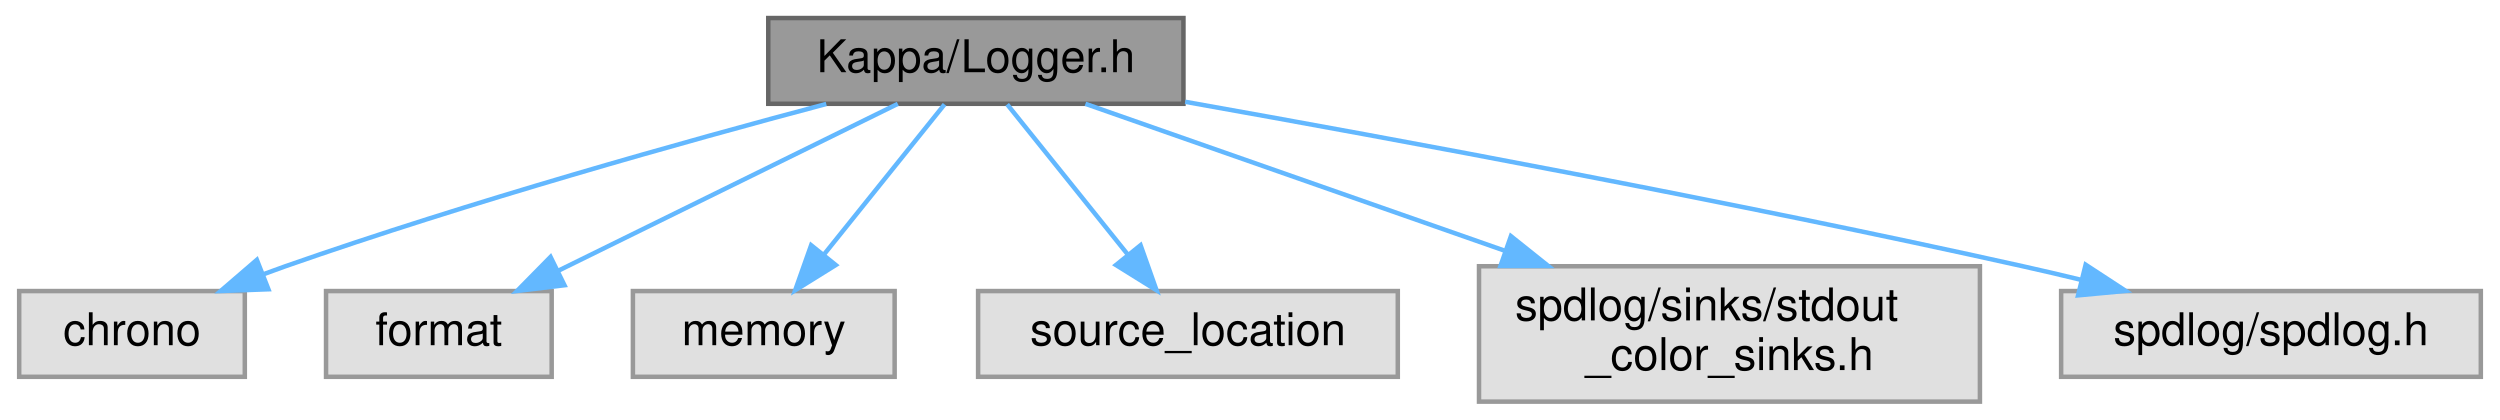
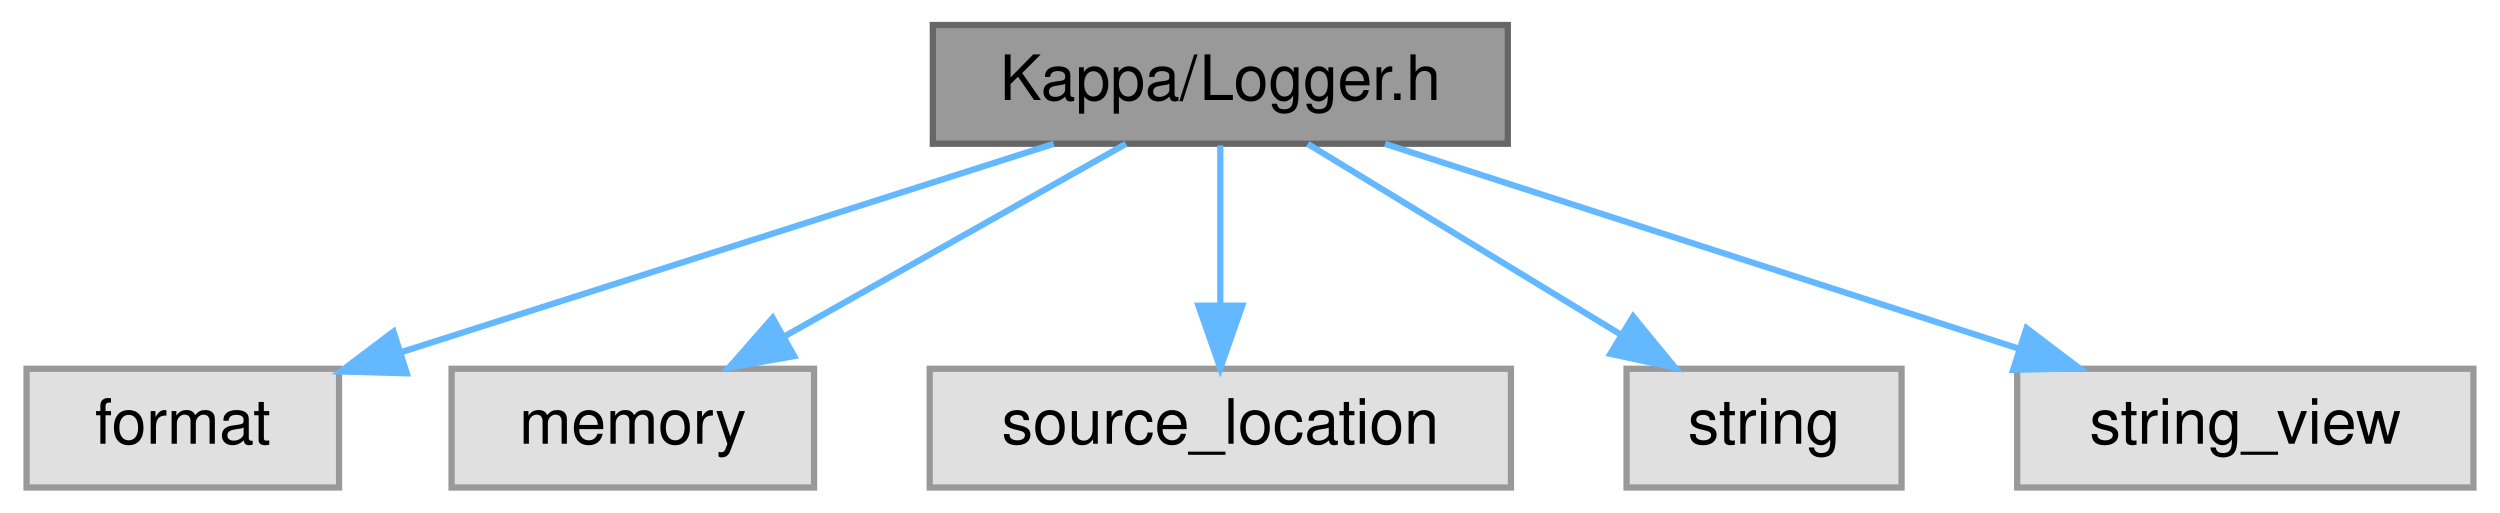
- <svg xmlns="http://www.w3.org/2000/svg" xmlns:xlink="http://www.w3.org/1999/xlink" width="554pt" height="93pt" viewBox="0.00 0.00 553.50 93.00">
-   <g id="graph0" class="graph" transform="scale(1 1) rotate(0) translate(4 89)">
+ <svg xmlns="http://www.w3.org/2000/svg" xmlns:xlink="http://www.w3.org/1999/xlink" width="400pt" height="82pt" viewBox="0.00 0.00 399.50 82.00">
+   <g id="graph0" class="graph" transform="scale(1 1) rotate(0) translate(4 78)">
    <g id="Node000001" class="node">
      <g id="a_Node000001">
        <a xlink:title=" ">
-           <polygon fill="#999999" stroke="#666666" points="258,-85 166,-85 166,-66 258,-66 258,-85" />
-           <text text-anchor="middle" x="212" y="-73" font-family="Helvetica,sans-Serif" font-size="10.00">Kappa/Logger.h</text>
+           <polygon fill="#999999" stroke="#666666" points="237,-74 145,-74 145,-55 237,-55 237,-74" />
+           <text text-anchor="middle" x="191" y="-62" font-family="Helvetica,sans-Serif" font-size="10.00">Kappa/Logger.h</text>
        </a>
      </g>
    </g>
    <g id="Node000002" class="node">
      <g id="a_Node000002">
        <a xlink:title=" ">
-           <polygon fill="#e0e0e0" stroke="#999999" points="50,-24.5 0,-24.5 0,-5.5 50,-5.5 50,-24.5" />
-           <text text-anchor="middle" x="25" y="-12.5" font-family="Helvetica,sans-Serif" font-size="10.00">chrono</text>
+           <polygon fill="#e0e0e0" stroke="#999999" points="50,-19 0,-19 0,0 50,0 50,-19" />
+           <text text-anchor="middle" x="25" y="-7" font-family="Helvetica,sans-Serif" font-size="10.00">format</text>
        </a>
      </g>
    </g>
    <g id="edge1_Node000001_Node000002" class="edge">
      <g id="a_edge1_Node000001_Node000002">
        <a xlink:title=" ">
-           <path fill="none" stroke="#63b8ff" d="M178.85,-65.96C147.63,-57.67 99.73,-44.26 59,-30 57.38,-29.43 55.73,-28.83 54.07,-28.21" />
-           <polygon fill="#63b8ff" stroke="#63b8ff" points="55.23,-24.9 44.64,-24.51 52.67,-31.42 55.23,-24.9" />
+           <path fill="none" stroke="#63b8ff" d="M164.33,-54.98C135.96,-45.93 90.98,-31.57 59.83,-21.62" />
+           <polygon fill="#63b8ff" stroke="#63b8ff" points="60.84,-18.27 50.24,-18.56 58.71,-24.94 60.84,-18.27" />
        </a>
      </g>
    </g>
    <g id="Node000003" class="node">
      <g id="a_Node000003">
        <a xlink:title=" ">
-           <polygon fill="#e0e0e0" stroke="#999999" points="118,-24.5 68,-24.5 68,-5.5 118,-5.5 118,-24.5" />
-           <text text-anchor="middle" x="93" y="-12.5" font-family="Helvetica,sans-Serif" font-size="10.00">format</text>
+           <polygon fill="#e0e0e0" stroke="#999999" points="126,-19 68,-19 68,0 126,0 126,-19" />
+           <text text-anchor="middle" x="97" y="-7" font-family="Helvetica,sans-Serif" font-size="10.00">memory</text>
        </a>
      </g>
    </g>
    <g id="edge2_Node000001_Node000003" class="edge">
      <g id="a_edge2_Node000001_Node000003">
        <a xlink:title=" ">
-           <path fill="none" stroke="#63b8ff" d="M194.7,-65.99C174.95,-56.29 142.45,-40.31 119.51,-29.03" />
-           <polygon fill="#63b8ff" stroke="#63b8ff" points="120.84,-25.79 110.32,-24.52 117.75,-32.07 120.84,-25.79" />
+           <path fill="none" stroke="#63b8ff" d="M175.9,-54.98C161.18,-46.69 138.58,-33.94 121.33,-24.22" />
+           <polygon fill="#63b8ff" stroke="#63b8ff" points="122.81,-21.03 112.38,-19.17 119.37,-27.13 122.81,-21.03" />
        </a>
      </g>
    </g>
    <g id="Node000004" class="node">
      <g id="a_Node000004">
        <a xlink:title=" ">
-           <polygon fill="#e0e0e0" stroke="#999999" points="194,-24.5 136,-24.5 136,-5.5 194,-5.5 194,-24.5" />
-           <text text-anchor="middle" x="165" y="-12.5" font-family="Helvetica,sans-Serif" font-size="10.00">memory</text>
+           <polygon fill="#e0e0e0" stroke="#999999" points="237.5,-19 144.5,-19 144.5,0 237.5,0 237.5,-19" />
+           <text text-anchor="middle" x="191" y="-7" font-family="Helvetica,sans-Serif" font-size="10.00">source_location</text>
        </a>
      </g>
    </g>
    <g id="edge3_Node000001_Node000004" class="edge">
      <g id="a_edge3_Node000001_Node000004">
        <a xlink:title=" ">
-           <path fill="none" stroke="#63b8ff" d="M205.06,-65.87C198.05,-57.14 187.04,-43.43 178.33,-32.59" />
-           <polygon fill="#63b8ff" stroke="#63b8ff" points="180.96,-30.27 171.96,-24.67 175.5,-34.66 180.96,-30.27" />
+           <path fill="none" stroke="#63b8ff" d="M191,-54.75C191,-47.8 191,-37.85 191,-29.13" />
+           <polygon fill="#63b8ff" stroke="#63b8ff" points="194.5,-29.09 191,-19.09 187.5,-29.09 194.5,-29.09" />
        </a>
      </g>
    </g>
    <g id="Node000005" class="node">
      <g id="a_Node000005">
        <a xlink:title=" ">
-           <polygon fill="#e0e0e0" stroke="#999999" points="305.5,-24.5 212.5,-24.5 212.5,-5.5 305.5,-5.5 305.5,-24.5" />
-           <text text-anchor="middle" x="259" y="-12.5" font-family="Helvetica,sans-Serif" font-size="10.00">source_location</text>
+           <polygon fill="#e0e0e0" stroke="#999999" points="300,-19 256,-19 256,0 300,0 300,-19" />
+           <text text-anchor="middle" x="278" y="-7" font-family="Helvetica,sans-Serif" font-size="10.00">string</text>
        </a>
      </g>
    </g>
    <g id="edge4_Node000001_Node000005" class="edge">
      <g id="a_edge4_Node000001_Node000005">
        <a xlink:title=" ">
-           <path fill="none" stroke="#63b8ff" d="M218.94,-65.87C225.95,-57.14 236.96,-43.43 245.67,-32.59" />
-           <polygon fill="#63b8ff" stroke="#63b8ff" points="248.5,-34.66 252.04,-24.67 243.04,-30.27 248.5,-34.66" />
+           <path fill="none" stroke="#63b8ff" d="M204.98,-54.98C218.47,-46.77 239.13,-34.18 255.04,-24.49" />
+           <polygon fill="#63b8ff" stroke="#63b8ff" points="257.05,-27.36 263.77,-19.17 253.41,-21.38 257.05,-27.36" />
        </a>
      </g>
    </g>
    <g id="Node000006" class="node">
      <g id="a_Node000006">
        <a xlink:title=" ">
-           <polygon fill="#e0e0e0" stroke="#999999" points="434.5,-30 323.5,-30 323.5,0 434.5,0 434.5,-30" />
-           <text text-anchor="start" x="331.5" y="-18" font-family="Helvetica,sans-Serif" font-size="10.00">spdlog/sinks/stdout</text>
-           <text text-anchor="middle" x="379" y="-7" font-family="Helvetica,sans-Serif" font-size="10.00">_color_sinks.h</text>
+           <polygon fill="#e0e0e0" stroke="#999999" points="391.5,-19 318.5,-19 318.5,0 391.5,0 391.5,-19" />
+           <text text-anchor="middle" x="355" y="-7" font-family="Helvetica,sans-Serif" font-size="10.00">string_view</text>
        </a>
      </g>
    </g>
    <g id="edge5_Node000001_Node000006" class="edge">
      <g id="a_edge5_Node000001_Node000006">
        <a xlink:title=" ">
-           <path fill="none" stroke="#63b8ff" d="M236.28,-65.99C260.53,-57.5 298.49,-44.2 329.17,-33.45" />
-           <polygon fill="#63b8ff" stroke="#63b8ff" points="330.57,-36.67 338.85,-30.06 328.26,-30.07 330.57,-36.67" />
-         </a>
-       </g>
-     </g>
-     <g id="Node000007" class="node">
-       <g id="a_Node000007">
-         <a xlink:title=" ">
-           <polygon fill="#e0e0e0" stroke="#999999" points="545.5,-24.5 452.5,-24.5 452.5,-5.5 545.5,-5.5 545.5,-24.5" />
-           <text text-anchor="middle" x="499" y="-12.5" font-family="Helvetica,sans-Serif" font-size="10.00">spdlog/spdlog.h</text>
-         </a>
-       </g>
-     </g>
-     <g id="edge6_Node000001_Node000007" class="edge">
-       <g id="a_edge6_Node000001_Node000007">
-         <a xlink:title=" ">
-           <path fill="none" stroke="#63b8ff" d="M258.39,-66.44C305.34,-58.09 379.95,-44.28 444,-30 448.17,-29.07 452.5,-28.06 456.82,-27.01" />
-           <polygon fill="#63b8ff" stroke="#63b8ff" points="457.93,-30.34 466.8,-24.54 456.25,-23.55 457.93,-30.34" />
+           <path fill="none" stroke="#63b8ff" d="M217.35,-54.98C244.76,-46.13 287.89,-32.19 318.56,-22.28" />
+           <polygon fill="#63b8ff" stroke="#63b8ff" points="320,-25.49 328.44,-19.08 317.85,-18.83 320,-25.49" />
        </a>
      </g>
    </g>
  </g>
</svg>
